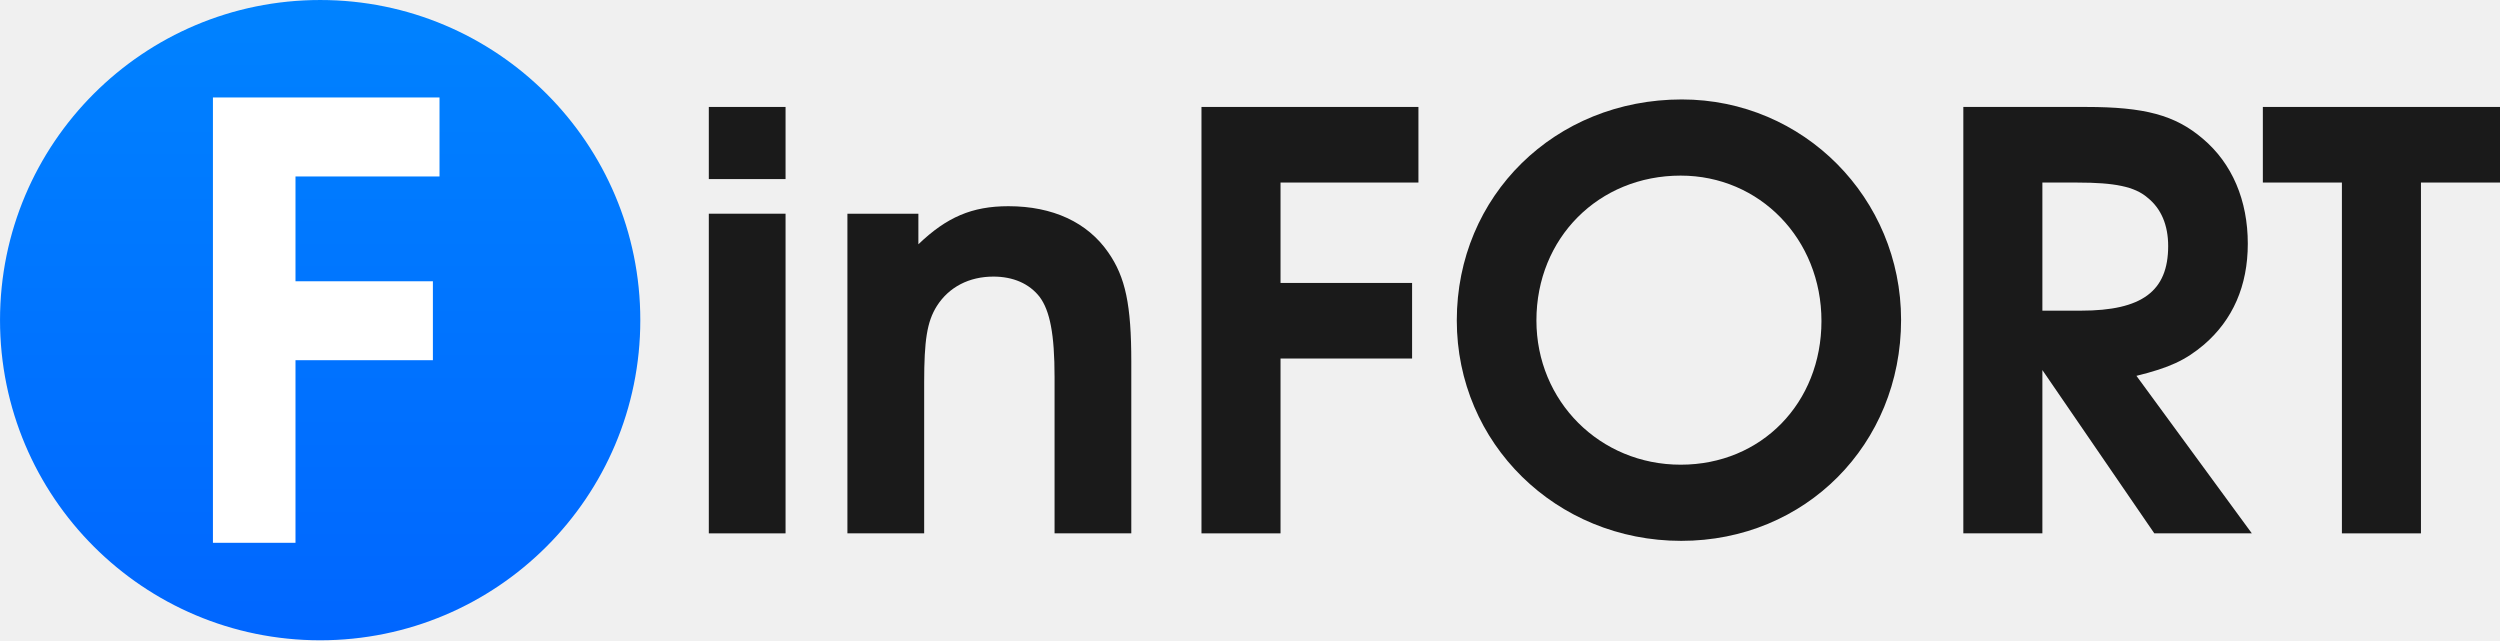
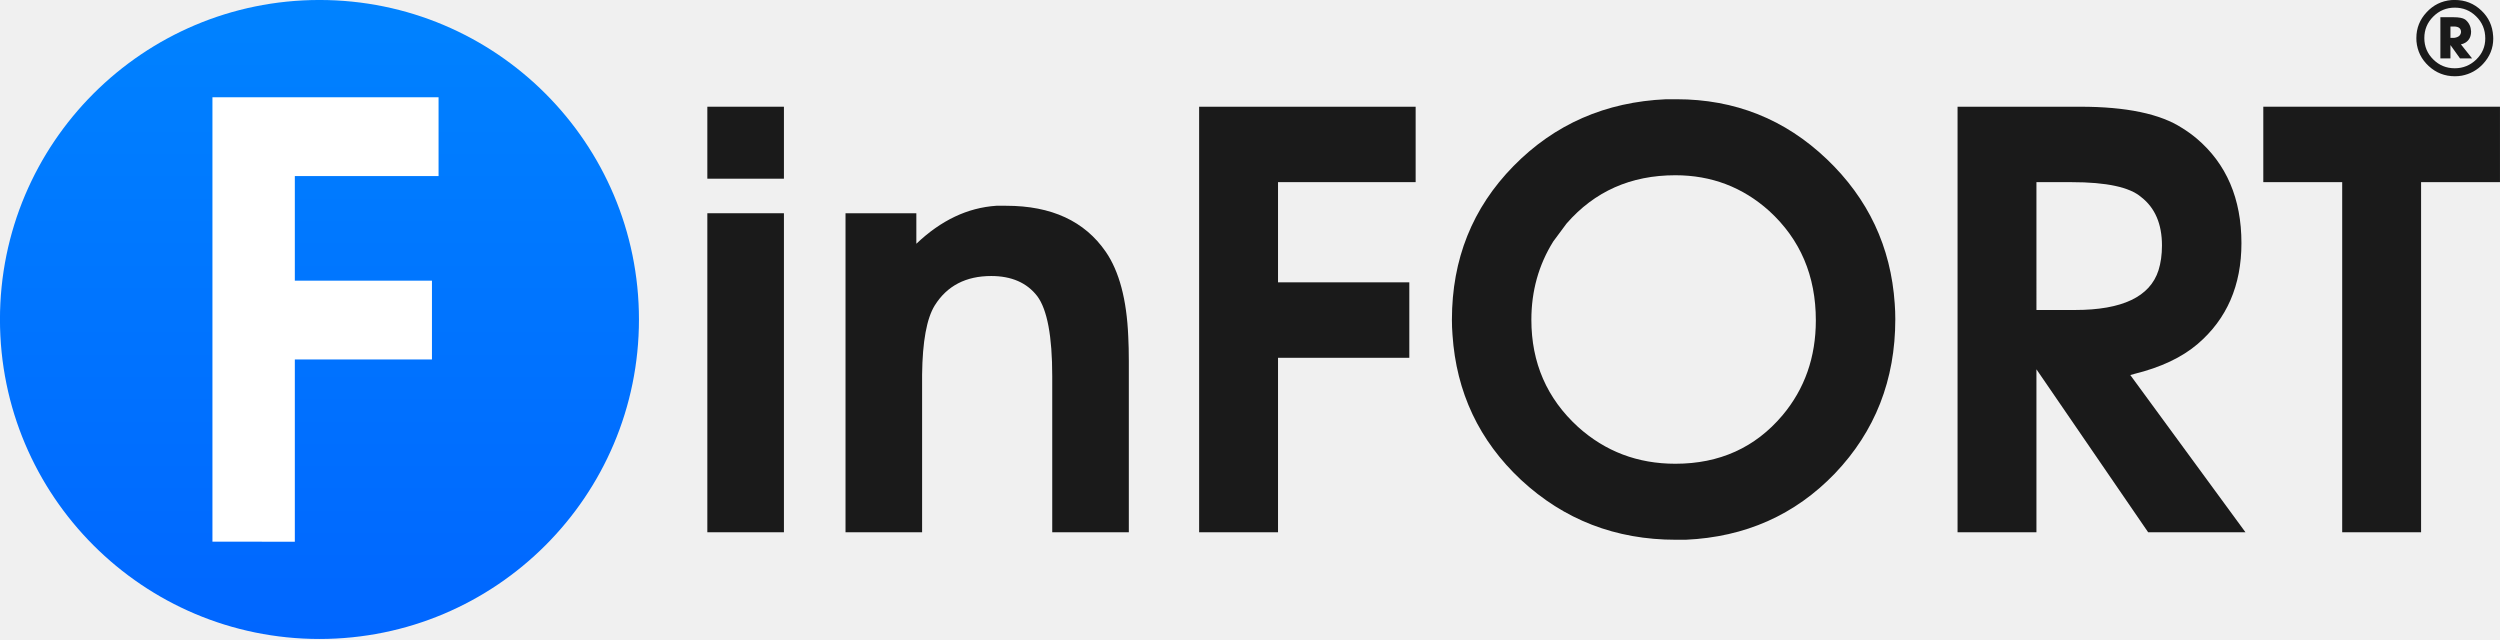
- <svg xmlns="http://www.w3.org/2000/svg" id="svg8087" height="152.25" width="594.47" version="1.1">
-   <defs id="defs8089">
-     <linearGradient id="linearGradient8142" y2="667.36" gradientUnits="userSpaceOnUse" x2="376.77" gradientTransform="matrix(2.247371,0,0,2.247371,-740.3343,-1110.438)" y1="733.51" x1="376.77">
-       <stop id="stop8659" style="stop-color:#0066ff;" offset="0" />
-       <stop id="stop8661" style="stop-color:#0082ff;" offset="1" />
+ <svg xmlns="http://www.w3.org/2000/svg" width="70.128mm" height="17.925mm" version="1.1" viewBox="0 0 70.128 17.925">
+   <defs>
+     <linearGradient id="a" x1="376.77" x2="376.77" y1="733.51" y2="667.36" gradientUnits="userSpaceOnUse">
+       <stop stop-color="#06f" offset="0" />
+       <stop stop-color="#0082ff" offset="1" />
    </linearGradient>
  </defs>
-   <g id="layer1" transform="translate(-25.62314,-387.1633)">
-     <g id="g8162">
-       <g id="text9922" style="font-size:137.206px;font-family:URW Gothic L;writing-mode:lr-tb;fill:#1a1a1a;letter-spacing:0px;text-anchor:start;line-height:125%;word-spacing:0px;font-stretch:normal;font-variant:normal;font-weight:600;font-style:normal;text-align:start;">
-         <path id="path8147" style="fill:#1a1a1a;" d="m194.17,513.99,18.248,0,0-76.012-18.248,0,0,76.012m0-84.244,18.248,0,0-17.151-18.248,0,0,17.151" />
-         <path id="path8149" style="fill:#1a1a1a;" d="m227.13,513.99,18.248,0,0-35.811c0-10.153,0.686-14.544,3.018-18.248,2.881-4.528,7.684-6.997,13.446-6.997,4.665,0,8.507,1.647,10.976,4.802,2.47,3.293,3.567,8.918,3.567,19.072v37.183h18.248v-40.75c0-13.583-1.372-20.169-5.488-26.069-4.939-7.135-13.172-10.976-23.737-10.976-8.644,0-14.681,2.607-21.404,9.056v-7.272h-16.876v76.012" />
-         <path id="path8151" style="fill:#1a1a1a;" d="m311.32,513.99,18.797,0,0-41.573,31.283,0,0-17.974-31.283,0,0-23.874,32.792,0,0-17.974-51.589,0,0,101.4" />
-         <path id="path8153" style="fill:#1a1a1a;" d="m425.54,410.81c-30.185,0-53.51,22.913-53.51,52.55,0,29.225,23.599,52.413,53.373,52.413,29.499,0,52.275-22.913,52.275-52.55,0-28.95-23.188-52.413-52.138-52.413m-0.274,18.111c18.797,0,33.478,15.093,33.478,34.576s-14.269,34.164-33.478,34.164-34.301-15.093-34.301-34.301c0-19.62,14.818-34.439,34.301-34.439" />
-         <path id="path8155" style="fill:#1a1a1a;" d="m492.48,513.99,18.797,0,0-38.829,26.618,38.829,23.188,0-27.441-37.457c7.821-1.921,11.662-3.705,16.053-7.409,6.86-5.9,10.428-13.995,10.428-24.011,0-10.29-3.705-19.072-10.702-24.971-6.586-5.625-13.858-7.546-27.716-7.546h-29.225v101.4m18.797-52.961,0-30.46,8.37,0c8.781,0,13.583,0.96,16.602,3.567,3.293,2.607,4.939,6.586,4.939,11.525,0,10.702-6.174,15.367-20.718,15.367h-9.193" />
-         <path id="path8157" style="fill:#1a1a1a;" d="m582.5,513.99,18.797,0,0-83.421,18.797,0,0-17.974-56.392,0,0,17.974,18.797,0,0,83.421" />
+   <g transform="translate(-53.813 -77.614)">
+     <g transform="matrix(.26458 0 0 .26458 -139.02 -110.47)">
+       <g transform="translate(388 44.499)">
+         <g fill="#1a1a1a" aria-label="inFORT">
+           <path d="m415.82 722.81v-33.823h8.12v33.823zm0-37.486v-7.631h8.12v7.631z" />
+           <path d="m430.47 722.81v-33.823h7.509v3.236q3.907-3.724 8.486-4.029 0.488 0 1.038 0 7.204 0 10.562 4.884 2.137 3.114 2.381 8.975 0.061 1.16 0.061 2.625v18.132h-8.12v-16.545q0-6.349-1.587-8.486-1.648-2.137-4.884-2.137-4.029 0-5.983 3.114-1.282 2.076-1.343 7.326 0 0.366 0 0.794v15.935z" />
+           <path d="m467.96 722.81v-45.117h22.956v7.998h-14.591v10.623h13.92v7.998h-13.92v18.499z" />
+           <path d="m518.57 676.9q9.28 0 15.935 6.349 6.594 6.288 7.204 15.324 0.061 0.794 0.061 1.648 0 9.646-6.41 16.362-6.349 6.594-15.812 7.021-0.549 0-1.038 0-9.585 0-16.423-6.349-6.655-6.227-7.265-15.385-0.061-0.794-0.061-1.587 0-9.646 6.533-16.301t16.179-7.082q0.549 0 1.099 0zm-0.122 8.059q-7.082 0-11.539 5.128l-1.404 1.893q-2.32 3.724-2.32 8.303 0 6.838 4.945 11.356 4.335 3.907 10.318 3.907 7.021 0 11.356-5.128 3.541-4.213 3.541-10.074 0-7.082-4.945-11.6-4.213-3.785-9.951-3.785z" />
+           <path d="m548.37 722.81v-45.117h13.004q7.326 0 10.806 2.259 0.794 0.488 1.526 1.099 4.762 4.029 4.762 11.111 0 6.716-4.64 10.684-2.503 2.137-6.716 3.175l-0.427 0.122 12.21 16.667h-10.318l-11.844-17.278v17.278zm8.364-23.566h4.09q7.509 0 8.852-4.213 0.366-1.16 0.366-2.625 0-3.419-2.198-5.128-1.832-1.587-7.387-1.587h-3.724z" />
+           <path d="m589.15 722.81v-37.12h-8.364v-7.998h25.092v7.998h-8.364v37.12z" />
+         </g>
+         <path d="m408.57 700.25c0 18.708-15.166 33.873-33.873 33.873-18.708 0-33.874-15.165-33.874-33.873s15.166-33.873 33.874-33.873c18.707 0 33.873 15.165 33.873 33.873" fill="url(#a)" />
+         <g fill="#fff" aria-label="F">
+           <path d="m363.35 723.81v-47.119h23.974v8.353h-15.239v11.094h14.538v8.353h-14.538v19.32z" fill="#fff" />
+         </g>
      </g>
-       <path id="path9927" style="fill-rule:nonzero;fill:url(#linearGradient8142);" d="m177.88,463.29c0,42.043-34.083,76.125-76.125,76.125-42.043,0-76.127-34.082-76.127-76.125s34.083-76.125,76.127-76.125c42.042,0,76.125,34.082,76.125,76.125" />
-       <g id="text9929" style="font-size:143.295px;font-family:URW Gothic L;writing-mode:lr-tb;fill:#ffffff;letter-spacing:0px;text-anchor:start;line-height:125%;word-spacing:0px;font-stretch:normal;font-variant:normal;font-weight:600;font-style:normal;text-align:start;">
-         <path id="path8160" style="fill:#ffffff;" d="m76.257,516.24,19.631,0,0-43.418,32.671,0,0-18.772-32.671,0,0-24.933,34.247,0,0-18.772-53.879,0,0,105.89" />
+       <g fill="#1a1a1a" stroke-width=".264" style="font-variant-caps:normal;font-variant-east-asian:normal;font-variant-ligatures:normal;font-variant-numeric:normal" aria-label="®">
+         <path d="m987.56 717.07v-4.367h1.385q0.867 0 1.226 0.233 0.053 0.042 0.106 0.085 0.507 0.465 0.539 1.184 0 0.835-0.624 1.205-0.211 0.127-0.455 0.169l1.184 1.491h-1.279l-1.015-1.417v1.417zm1.068-2.178h0.391q0.677-0.085 0.73-0.613 0-0.571-0.719-0.592h-0.402zm0.455-4.018q1.649 0 2.823 1.121 1.153 1.089 1.248 2.707 0.011 0.137 0.011 0.264 0 1.533-1.089 2.696-0.92 0.983-2.241 1.237-0.37 0.063-0.74 0.063-1.607 0-2.781-1.089-1.153-1.068-1.29-2.611-0.011-0.18-0.011-0.349 0-1.575 1.089-2.738 1.068-1.152 2.622-1.29 0.18-0.011 0.359-0.011zm0 0.814q-1.332 0-2.284 0.952-0.941 0.941-0.941 2.273t0.952 2.273q0.941 0.93 2.273 0.93 1.322 0 2.284-0.93 0.952-0.93 0.952-2.231 0-1.396-0.973-2.347-0.93-0.92-2.263-0.92z" fill="#1a1a1a" stroke-width=".264" />
      </g>
    </g>
  </g>
</svg>
